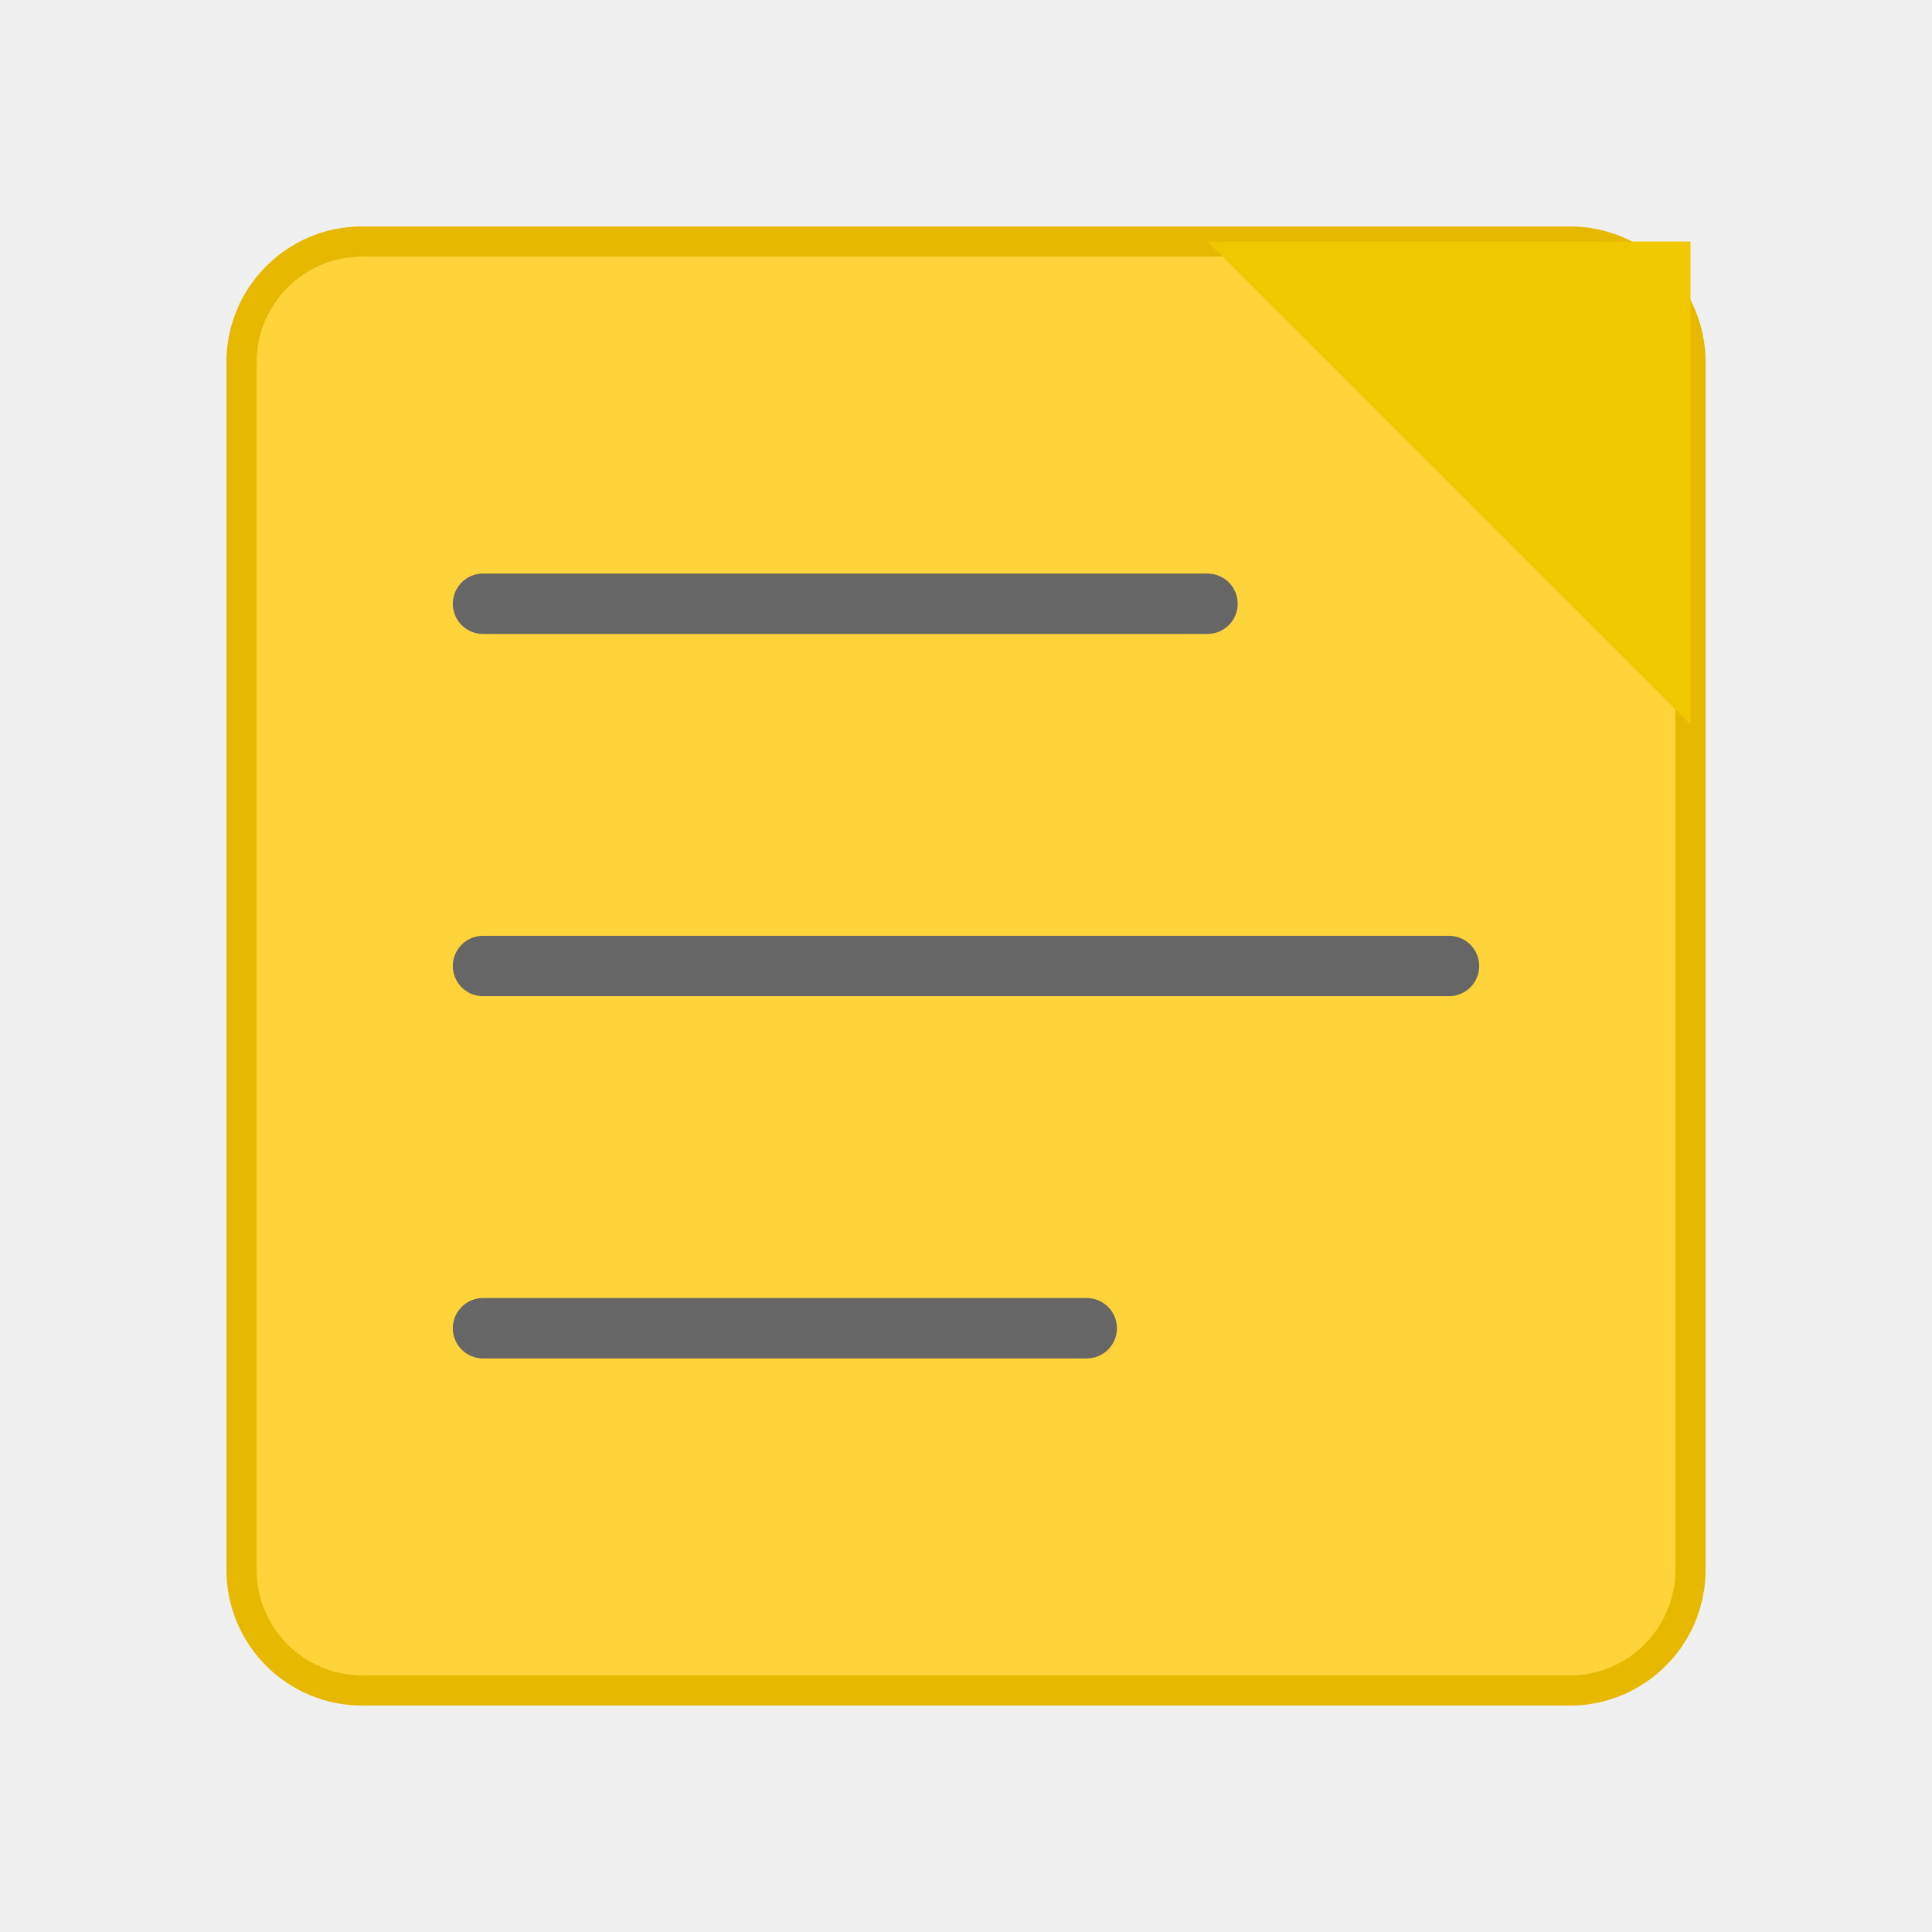
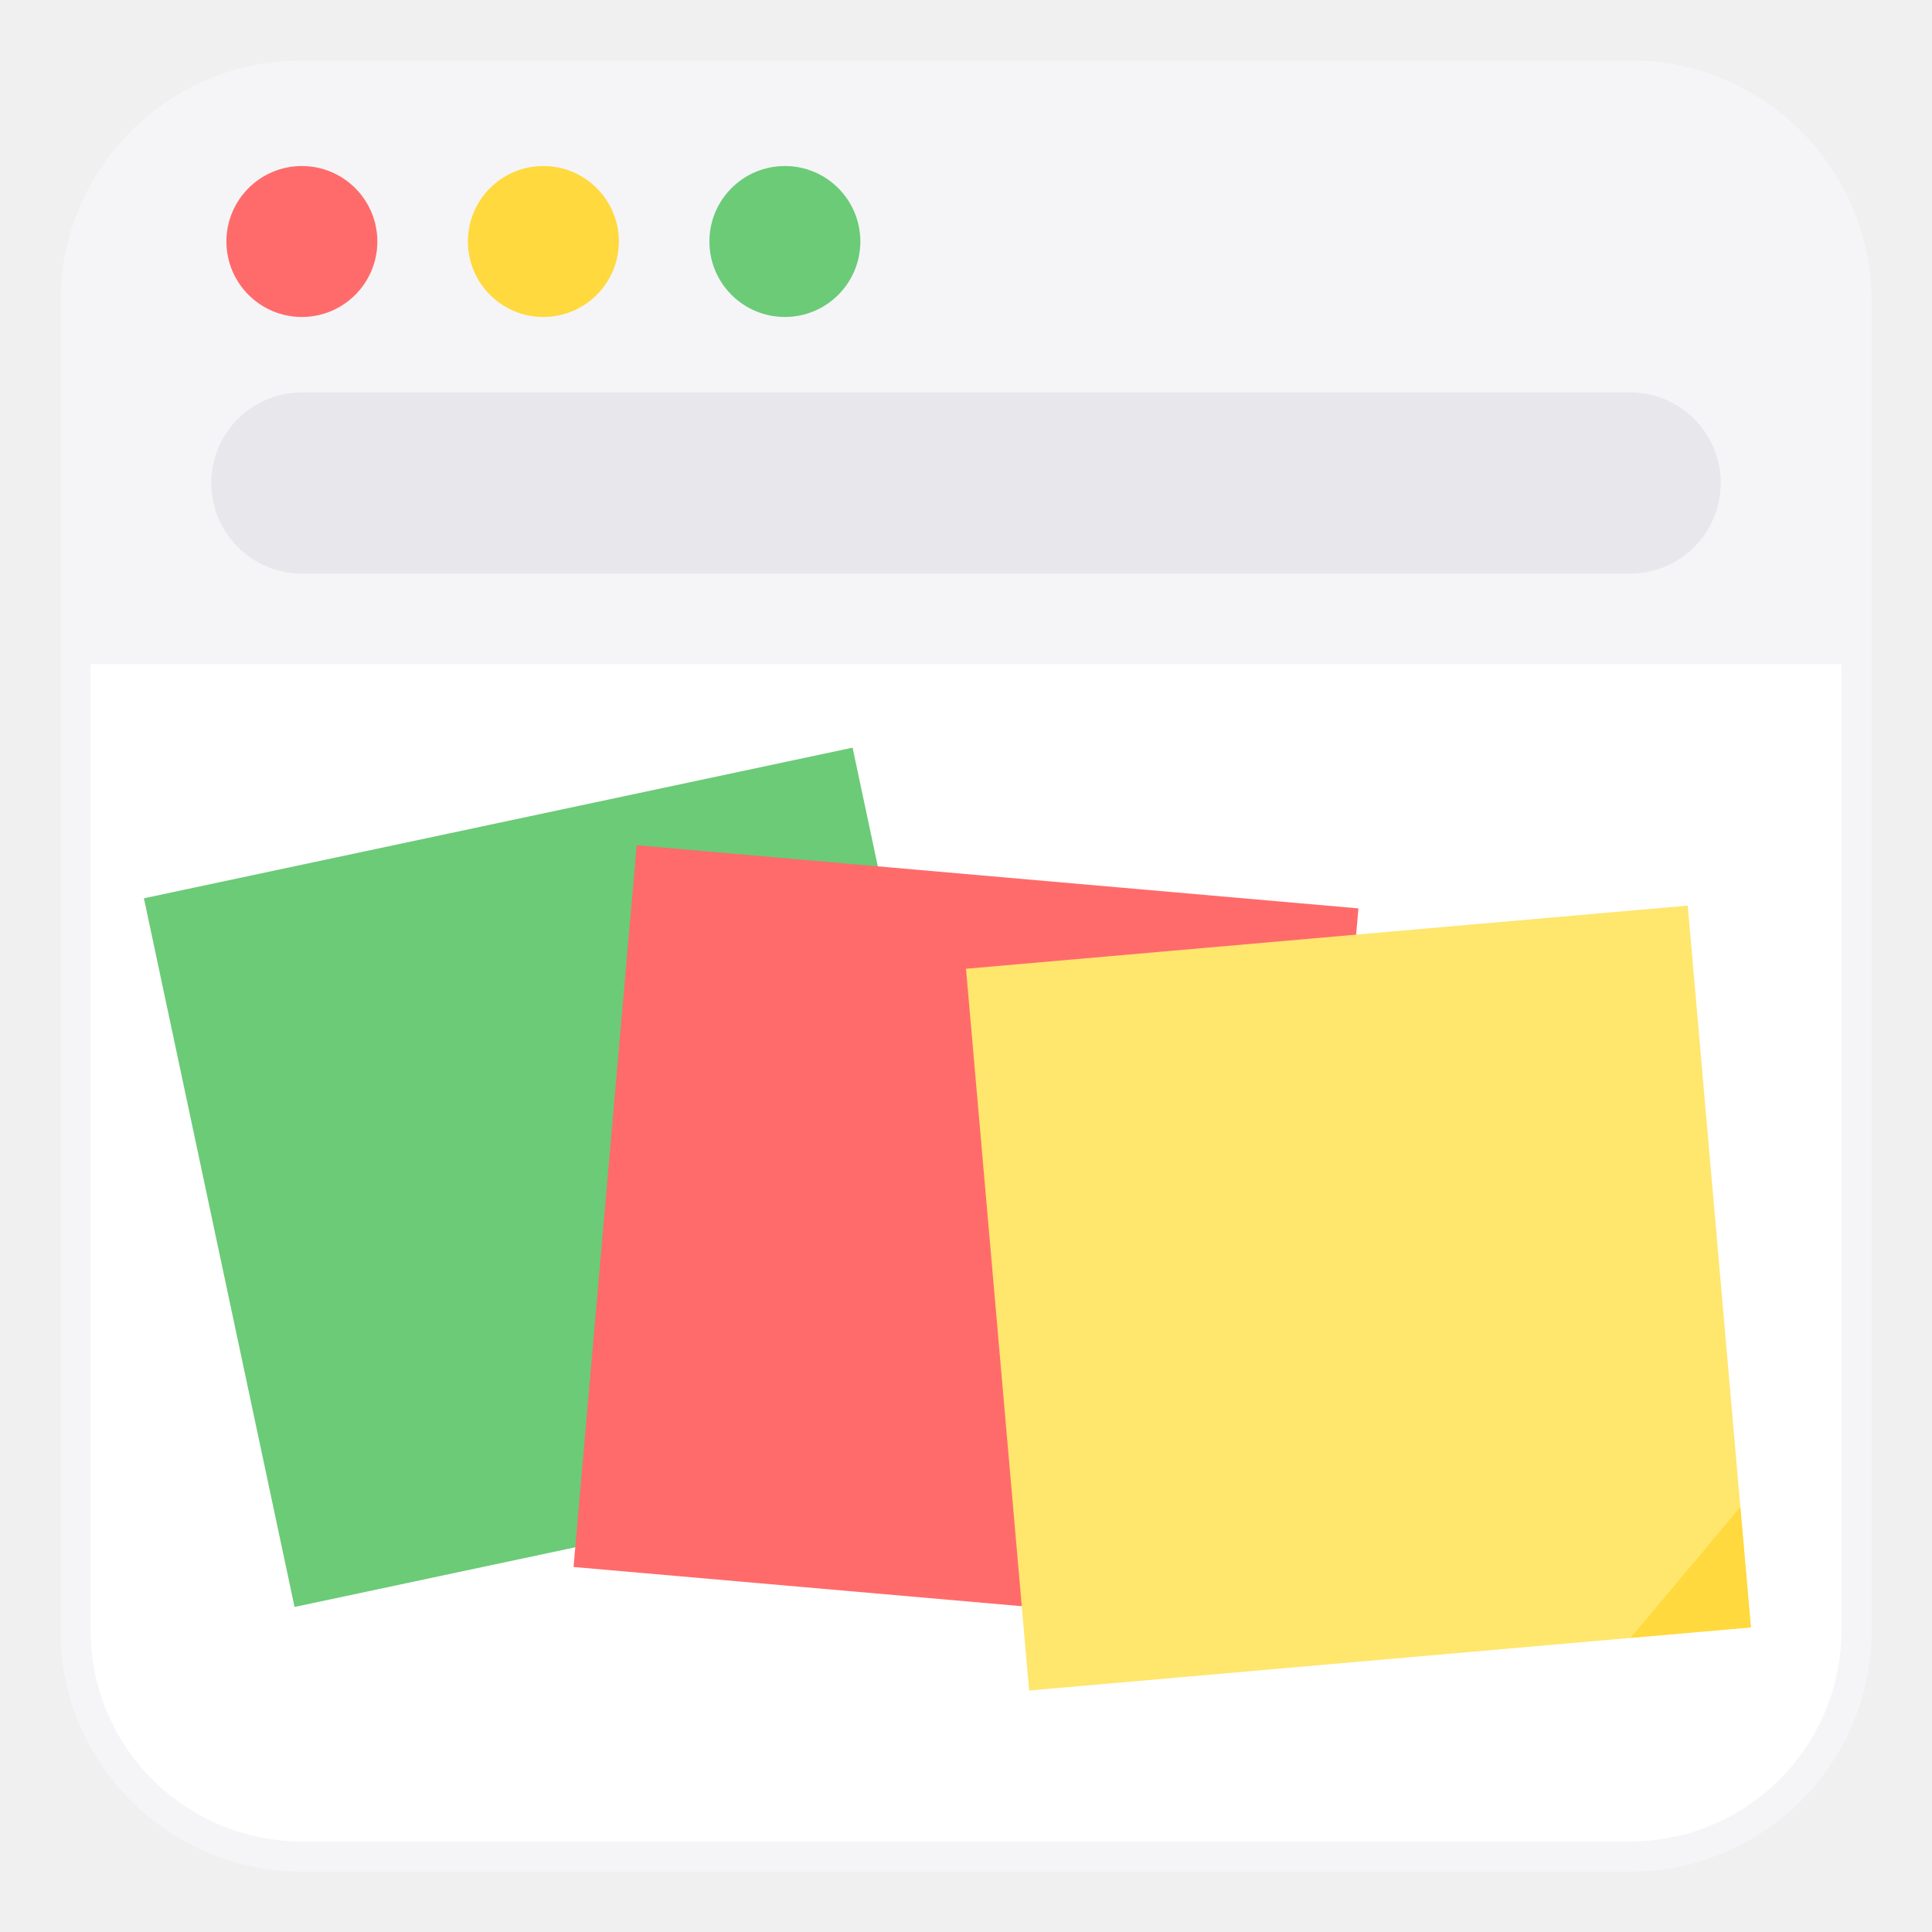
- <svg xmlns="http://www.w3.org/2000/svg" width="128" height="128" viewBox="0 0 128 128">
-   <rect x="16" y="16" width="96" height="96" rx="8" fill="#ffd43b" stroke="#e6b800" stroke-width="2" />
-   <path d="M80 16 L112 16 L112 48 Z" fill="#f0c800" />
-   <line x1="32" y1="40" x2="80" y2="40" stroke="#666" stroke-width="4" stroke-linecap="round" />
-   <line x1="32" y1="64" x2="96" y2="64" stroke="#666" stroke-width="4" stroke-linecap="round" />
-   <line x1="32" y1="88" x2="72" y2="88" stroke="#666" stroke-width="4" stroke-linecap="round" />
+ <svg xmlns="http://www.w3.org/2000/svg" viewBox="0 0 128 128">
+   <rect x="5" y="5" width="118" height="118" rx="15" ry="15" fill="#f5f5f7" />
+   <path d="M5 44 L123 44 L123 108 Q123 123 108 123 L20 123 Q5 123 5 108 Z" fill="#ffffff" />
+   <rect x="5" y="5" width="118" height="118" rx="15" ry="15" fill="none" stroke="#f5f5f7" stroke-width="2" />
+   <circle cx="20" cy="16" r="5" fill="#ff6b6b" />
+   <circle cx="36" cy="16" r="5" fill="#ffd93d" />
+   <circle cx="52" cy="16" r="5" fill="#6bcb77" />
+   <rect x="14" y="26" width="100" height="12" rx="6" ry="6" fill="#e8e8ec" />
+   <g transform="rotate(-12, 38, 78)">
+     <rect x="14" y="54" width="48" height="48" fill="#6bcb77" />
+     <path d="M62 94 L62 102 L54 102 Z" fill="#4aa858" />
+   </g>
+   <g transform="rotate(5, 64, 82)">
+     <rect x="40" y="58" width="48" height="48" fill="#ff6b6b" />
+     <path d="M88 98 L88 106 L80 106 Z" fill="#e54545" />
+   </g>
+   <g transform="rotate(-5, 90, 86)">
+     <rect x="66" y="62" width="48" height="48" fill="#ffe66d" />
+     <path d="M114 102 L114 110 L106 110 Z" fill="#ffd93d" />
+   </g>
</svg>
